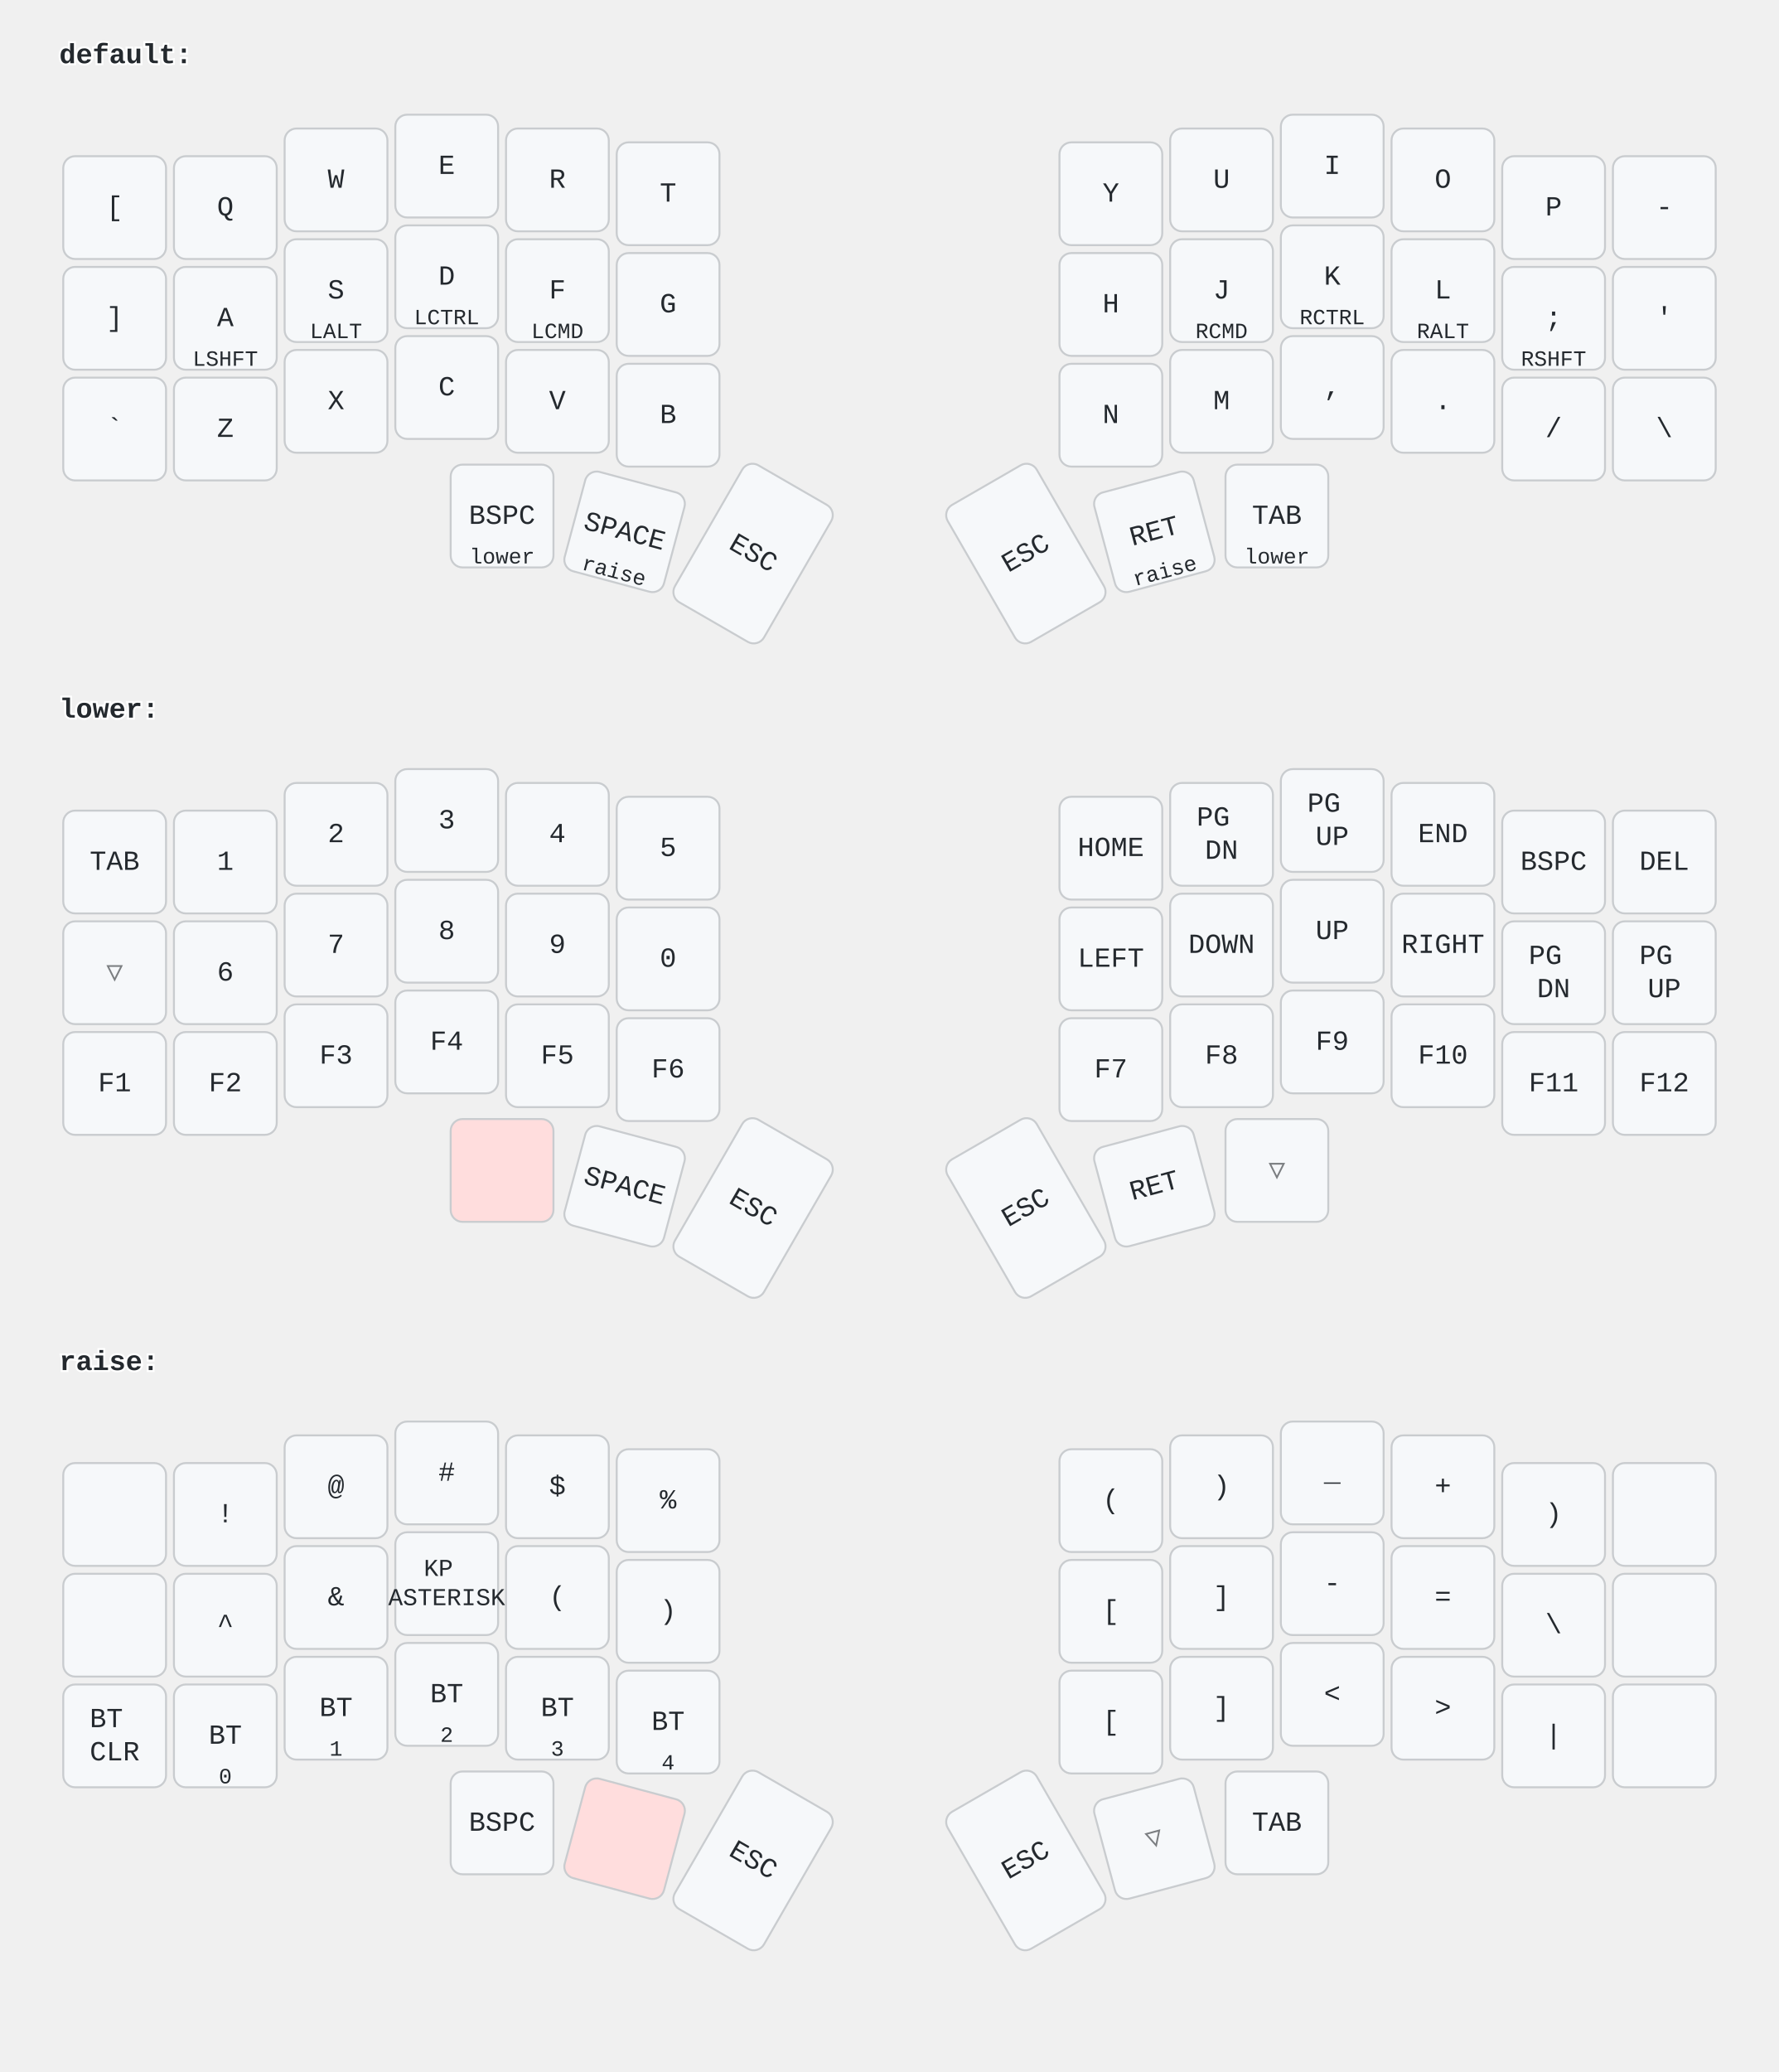
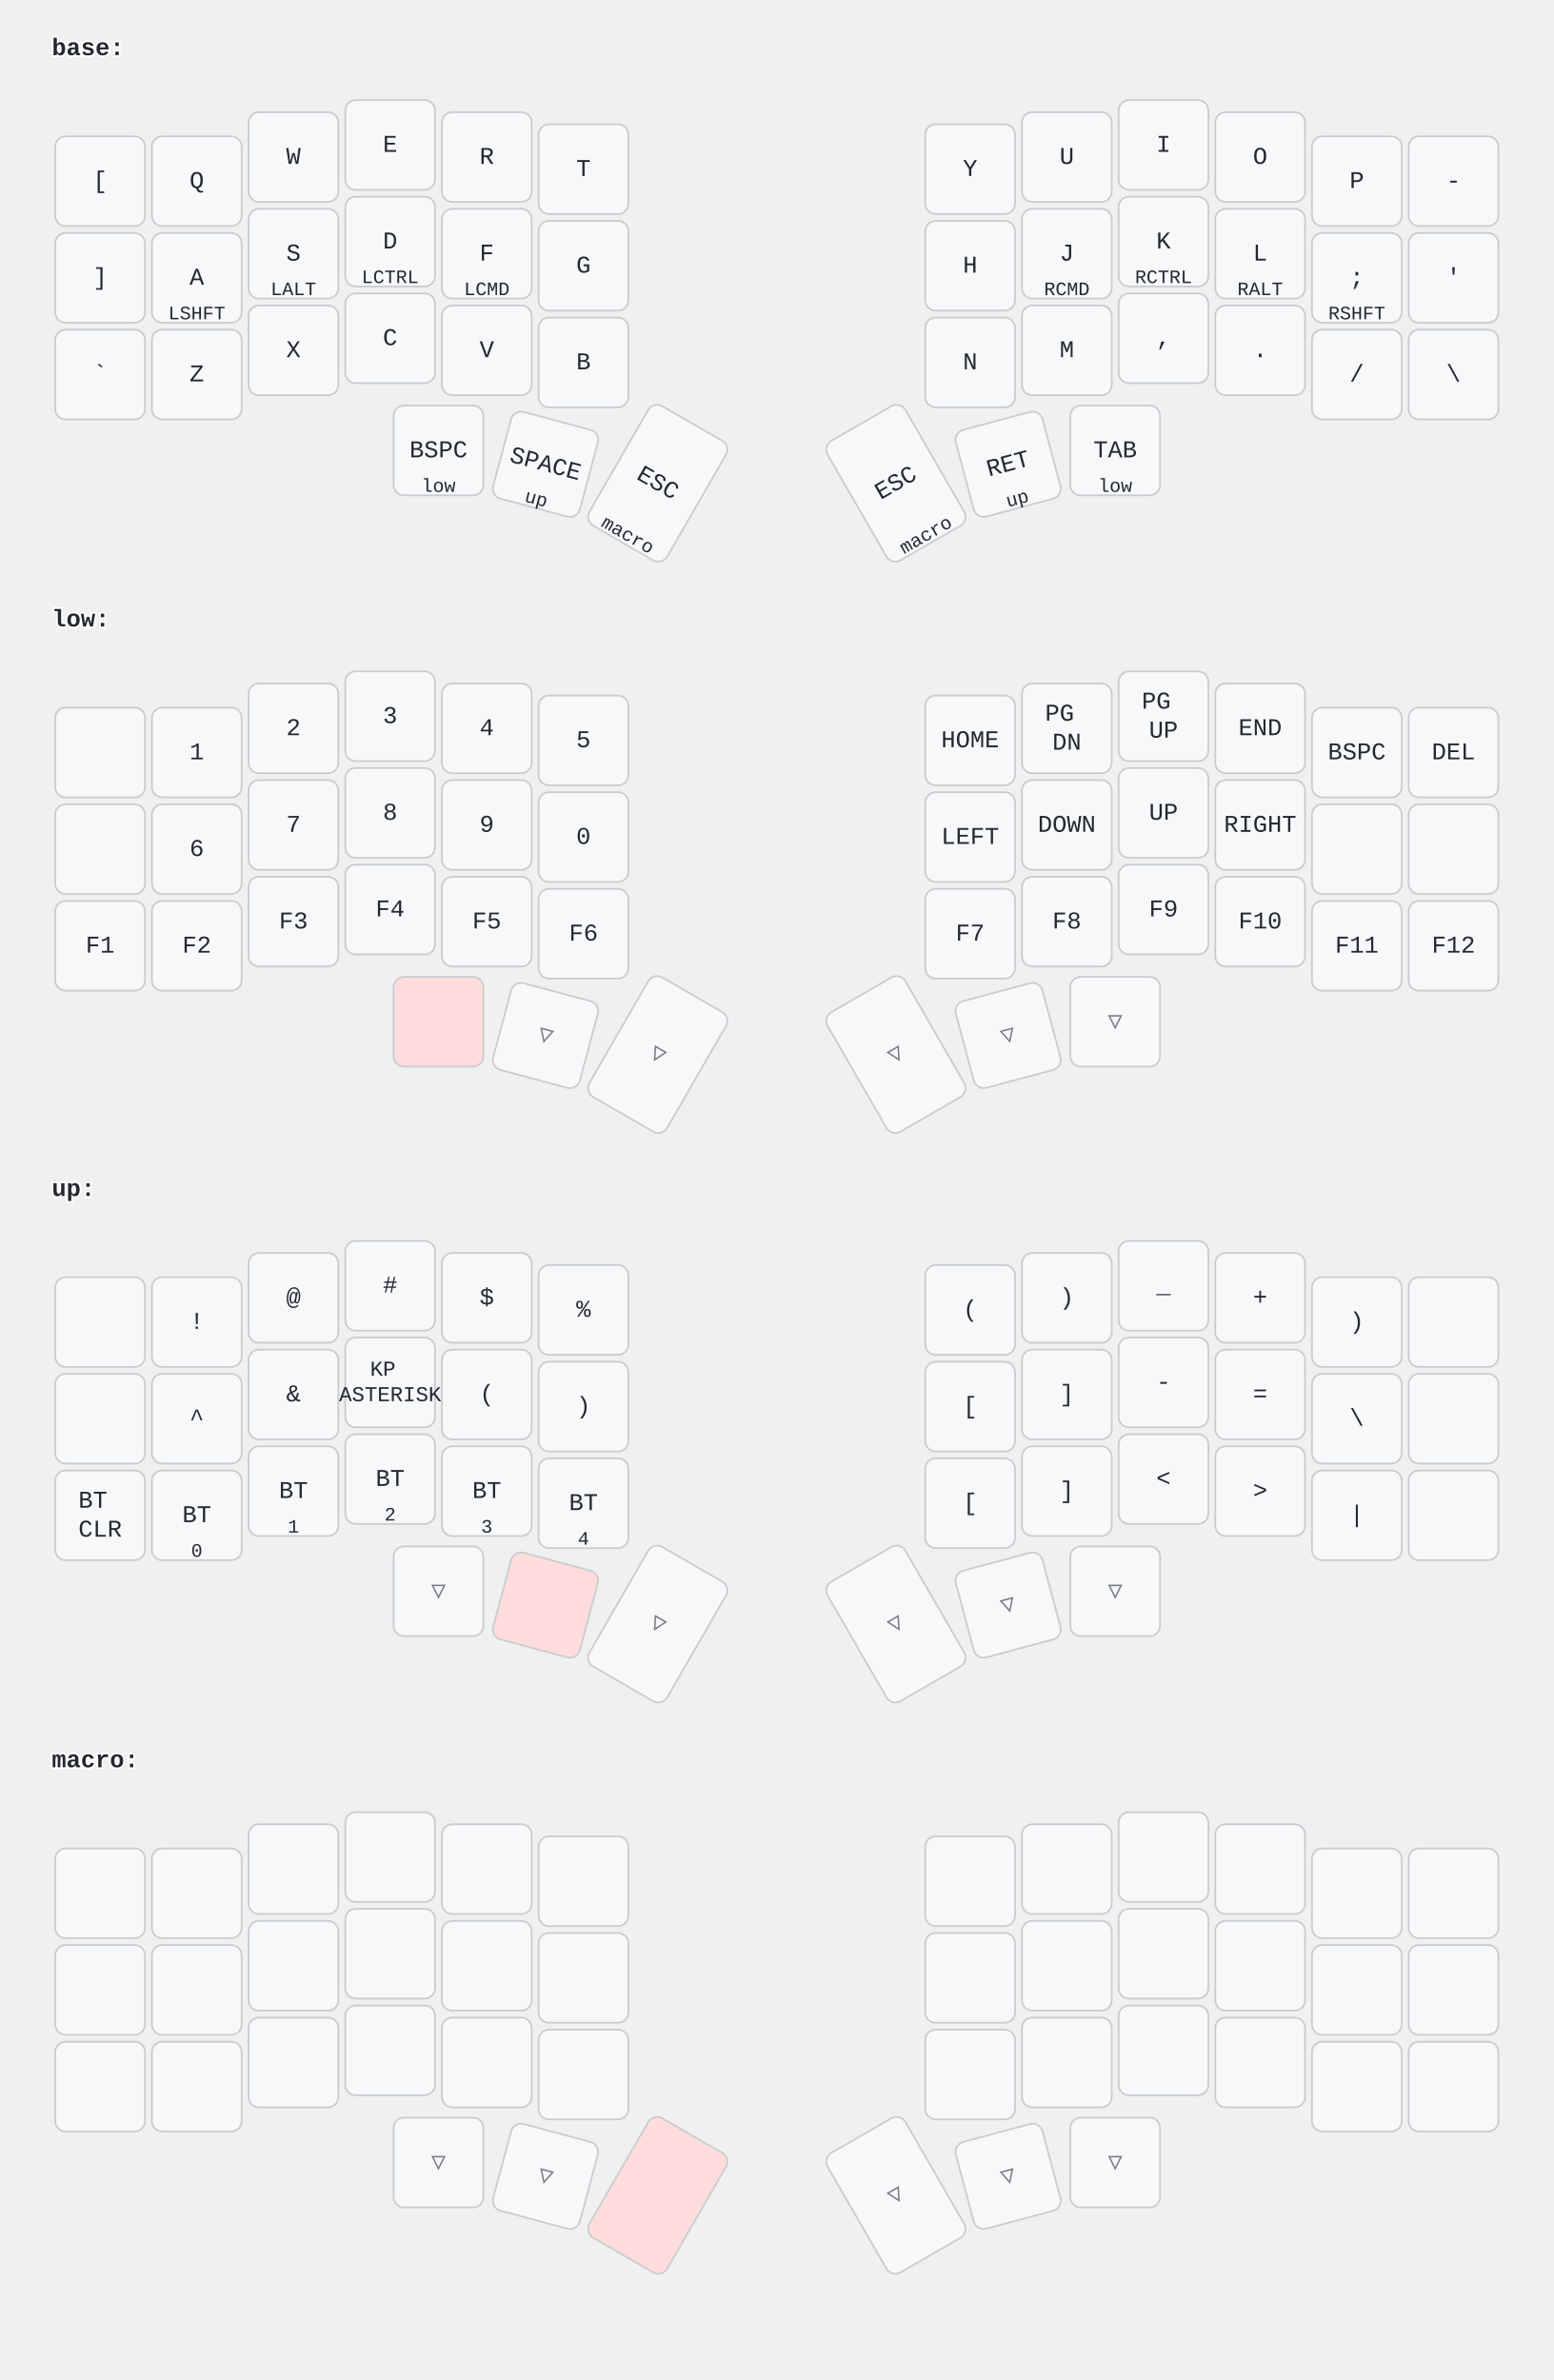
- <svg xmlns="http://www.w3.org/2000/svg" width="900" height="1048" viewBox="0 0 900 1048" class="keymap">
+ <svg xmlns="http://www.w3.org/2000/svg" width="900" height="1379" viewBox="0 0 900 1379" class="keymap">
  <style>/* inherit to force styles through use tags */
svg path {
    fill: inherit;
}

/* font and background color specifications */
svg.keymap {
    font-family: SFMono-Regular,Consolas,Liberation Mono,Menlo,monospace;
    font-size: 14px;
    font-kerning: normal;
    text-rendering: optimizeLegibility;
    fill: #24292e;
}

/* default key styling */
rect.key {
    fill: #f6f8fa;
    stroke: #c9cccf;
    stroke-width: 1;
}

/* default key side styling, only used is draw_key_sides is set */
rect.side {
    filter: brightness(90%);
}

/* color accent for combo boxes */
rect.combo, rect.combo-separate {
    fill: #cdf;
}

/* color accent for held keys */
rect.held, rect.combo.held {
    fill: #fdd;
}

/* color accent for ghost (optional) keys */
rect.ghost, rect.combo.ghost {
    stroke-dasharray: 4, 4;
    stroke-width: 2;
}

text {
    text-anchor: middle;
    dominant-baseline: middle;
}

/* styling for layer labels */
text.label {
    font-weight: bold;
    text-anchor: start;
    stroke: white;
    stroke-width: 2;
    paint-order: stroke;
}

/* styling for combo tap, and key hold/shifted label text */
text.combo, text.hold, text.shifted {
    font-size: 11px;
}

text.hold {
    text-anchor: middle;
    dominant-baseline: auto;
}

text.shifted {
    text-anchor: middle;
    dominant-baseline: hanging;
}

/* styling for hold/shifted label text in combo box */
text.combo.hold, text.combo.shifted {
    font-size: 8px;
}

/* lighter symbol for transparent keys */
text.trans {
    fill: #7b7e81;
}

/* styling for combo dendrons */
path.combo {
    stroke-width: 1;
    stroke: gray;
    fill: none;
}

/* Start Tabler Icons Cleanup */
/* cannot use height/width with glyphs */
.icon-tabler &gt; path {
    fill: inherit;
    stroke: inherit;
    stroke-width: 2;
}
/* hide tabler's default box */
.icon-tabler &gt; path[stroke="none"][fill="none"] {
    visibility: hidden;
}
/* End Tabler Icons Cleanup */
</style>
-   <g transform="translate(30, 0)" class="layer-default">
-     <text x="0" y="28" class="label">default:</text>
+   <g transform="translate(30, 0)" class="layer-base">
+     <text x="0" y="28" class="label">base:</text>
    <g transform="translate(0, 56)">
      <g transform="translate(28, 49)" class="key keypos-0">
        <rect rx="6" ry="6" x="-26" y="-26" width="52" height="52" class="key" />
        <text x="0" y="0" class="key tap">[</text>
      </g>
      <g transform="translate(84, 49)" class="key keypos-1">
        <rect rx="6" ry="6" x="-26" y="-26" width="52" height="52" class="key" />
        <text x="0" y="0" class="key tap">Q</text>
      </g>
      <g transform="translate(140, 35)" class="key keypos-2">
        <rect rx="6" ry="6" x="-26" y="-26" width="52" height="52" class="key" />
        <text x="0" y="0" class="key tap">W</text>
      </g>
      <g transform="translate(196, 28)" class="key keypos-3">
        <rect rx="6" ry="6" x="-26" y="-26" width="52" height="52" class="key" />
        <text x="0" y="0" class="key tap">E</text>
      </g>
      <g transform="translate(252, 35)" class="key keypos-4">
        <rect rx="6" ry="6" x="-26" y="-26" width="52" height="52" class="key" />
        <text x="0" y="0" class="key tap">R</text>
      </g>
      <g transform="translate(308, 42)" class="key keypos-5">
        <rect rx="6" ry="6" x="-26" y="-26" width="52" height="52" class="key" />
        <text x="0" y="0" class="key tap">T</text>
      </g>
      <g transform="translate(532, 42)" class="key keypos-6">
        <rect rx="6" ry="6" x="-26" y="-26" width="52" height="52" class="key" />
        <text x="0" y="0" class="key tap">Y</text>
      </g>
      <g transform="translate(588, 35)" class="key keypos-7">
        <rect rx="6" ry="6" x="-26" y="-26" width="52" height="52" class="key" />
        <text x="0" y="0" class="key tap">U</text>
      </g>
      <g transform="translate(644, 28)" class="key keypos-8">
        <rect rx="6" ry="6" x="-26" y="-26" width="52" height="52" class="key" />
        <text x="0" y="0" class="key tap">I</text>
      </g>
      <g transform="translate(700, 35)" class="key keypos-9">
        <rect rx="6" ry="6" x="-26" y="-26" width="52" height="52" class="key" />
        <text x="0" y="0" class="key tap">O</text>
      </g>
      <g transform="translate(756, 49)" class="key keypos-10">
        <rect rx="6" ry="6" x="-26" y="-26" width="52" height="52" class="key" />
        <text x="0" y="0" class="key tap">P</text>
      </g>
      <g transform="translate(812, 49)" class="key keypos-11">
        <rect rx="6" ry="6" x="-26" y="-26" width="52" height="52" class="key" />
        <text x="0" y="0" class="key tap">-</text>
      </g>
      <g transform="translate(28, 105)" class="key keypos-12">
        <rect rx="6" ry="6" x="-26" y="-26" width="52" height="52" class="key" />
        <text x="0" y="0" class="key tap">]</text>
      </g>
      <g transform="translate(84, 105)" class="key keypos-13">
        <rect rx="6" ry="6" x="-26" y="-26" width="52" height="52" class="key" />
        <text x="0" y="0" class="key tap">A</text>
        <text x="0" y="24" class="key hold">LSHFT</text>
      </g>
      <g transform="translate(140, 91)" class="key keypos-14">
        <rect rx="6" ry="6" x="-26" y="-26" width="52" height="52" class="key" />
        <text x="0" y="0" class="key tap">S</text>
        <text x="0" y="24" class="key hold">LALT</text>
      </g>
      <g transform="translate(196, 84)" class="key keypos-15">
        <rect rx="6" ry="6" x="-26" y="-26" width="52" height="52" class="key" />
        <text x="0" y="0" class="key tap">D</text>
        <text x="0" y="24" class="key hold">LCTRL</text>
      </g>
      <g transform="translate(252, 91)" class="key keypos-16">
        <rect rx="6" ry="6" x="-26" y="-26" width="52" height="52" class="key" />
        <text x="0" y="0" class="key tap">F</text>
        <text x="0" y="24" class="key hold">LCMD</text>
      </g>
      <g transform="translate(308, 98)" class="key keypos-17">
        <rect rx="6" ry="6" x="-26" y="-26" width="52" height="52" class="key" />
        <text x="0" y="0" class="key tap">G</text>
      </g>
      <g transform="translate(532, 98)" class="key keypos-18">
        <rect rx="6" ry="6" x="-26" y="-26" width="52" height="52" class="key" />
        <text x="0" y="0" class="key tap">H</text>
      </g>
      <g transform="translate(588, 91)" class="key keypos-19">
        <rect rx="6" ry="6" x="-26" y="-26" width="52" height="52" class="key" />
        <text x="0" y="0" class="key tap">J</text>
        <text x="0" y="24" class="key hold">RCMD</text>
      </g>
      <g transform="translate(644, 84)" class="key keypos-20">
        <rect rx="6" ry="6" x="-26" y="-26" width="52" height="52" class="key" />
        <text x="0" y="0" class="key tap">K</text>
        <text x="0" y="24" class="key hold">RCTRL</text>
      </g>
      <g transform="translate(700, 91)" class="key keypos-21">
        <rect rx="6" ry="6" x="-26" y="-26" width="52" height="52" class="key" />
        <text x="0" y="0" class="key tap">L</text>
        <text x="0" y="24" class="key hold">RALT</text>
      </g>
      <g transform="translate(756, 105)" class="key keypos-22">
        <rect rx="6" ry="6" x="-26" y="-26" width="52" height="52" class="key" />
        <text x="0" y="0" class="key tap">;</text>
        <text x="0" y="24" class="key hold">RSHFT</text>
      </g>
      <g transform="translate(812, 105)" class="key keypos-23">
        <rect rx="6" ry="6" x="-26" y="-26" width="52" height="52" class="key" />
        <text x="0" y="0" class="key tap">'</text>
      </g>
      <g transform="translate(28, 161)" class="key keypos-24">
        <rect rx="6" ry="6" x="-26" y="-26" width="52" height="52" class="key" />
        <text x="0" y="0" class="key tap">`</text>
      </g>
      <g transform="translate(84, 161)" class="key keypos-25">
        <rect rx="6" ry="6" x="-26" y="-26" width="52" height="52" class="key" />
        <text x="0" y="0" class="key tap">Z</text>
      </g>
      <g transform="translate(140, 147)" class="key keypos-26">
        <rect rx="6" ry="6" x="-26" y="-26" width="52" height="52" class="key" />
        <text x="0" y="0" class="key tap">X</text>
      </g>
      <g transform="translate(196, 140)" class="key keypos-27">
        <rect rx="6" ry="6" x="-26" y="-26" width="52" height="52" class="key" />
        <text x="0" y="0" class="key tap">C</text>
      </g>
      <g transform="translate(252, 147)" class="key keypos-28">
        <rect rx="6" ry="6" x="-26" y="-26" width="52" height="52" class="key" />
        <text x="0" y="0" class="key tap">V</text>
      </g>
      <g transform="translate(308, 154)" class="key keypos-29">
        <rect rx="6" ry="6" x="-26" y="-26" width="52" height="52" class="key" />
        <text x="0" y="0" class="key tap">B</text>
      </g>
      <g transform="translate(532, 154)" class="key keypos-30">
        <rect rx="6" ry="6" x="-26" y="-26" width="52" height="52" class="key" />
        <text x="0" y="0" class="key tap">N</text>
      </g>
      <g transform="translate(588, 147)" class="key keypos-31">
        <rect rx="6" ry="6" x="-26" y="-26" width="52" height="52" class="key" />
        <text x="0" y="0" class="key tap">M</text>
      </g>
      <g transform="translate(644, 140)" class="key keypos-32">
        <rect rx="6" ry="6" x="-26" y="-26" width="52" height="52" class="key" />
        <text x="0" y="0" class="key tap">,</text>
      </g>
      <g transform="translate(700, 147)" class="key keypos-33">
        <rect rx="6" ry="6" x="-26" y="-26" width="52" height="52" class="key" />
        <text x="0" y="0" class="key tap">.</text>
      </g>
      <g transform="translate(756, 161)" class="key keypos-34">
        <rect rx="6" ry="6" x="-26" y="-26" width="52" height="52" class="key" />
        <text x="0" y="0" class="key tap">/</text>
      </g>
      <g transform="translate(812, 161)" class="key keypos-35">
        <rect rx="6" ry="6" x="-26" y="-26" width="52" height="52" class="key" />
        <text x="0" y="0" class="key tap">\</text>
      </g>
      <g transform="translate(224, 205)" class="key keypos-36">
        <rect rx="6" ry="6" x="-26" y="-26" width="52" height="52" class="key" />
        <text x="0" y="0" class="key tap">BSPC</text>
-         <text x="0" y="24" class="key hold">lower</text>
+         <text x="0" y="24" class="key hold">low</text>
      </g>
      <g transform="translate(286, 213) rotate(15.0)" class="key keypos-37">
        <rect rx="6" ry="6" x="-26" y="-26" width="52" height="52" class="key" />
        <text x="0" y="0" class="key tap">SPACE</text>
-         <text x="0" y="24" class="key hold">raise</text>
+         <text x="0" y="24" class="key hold">up</text>
      </g>
      <g transform="translate(351, 224) rotate(30.0)" class="key keypos-38">
        <rect rx="6" ry="6" x="-26" y="-40" width="52" height="80" class="key" />
        <text x="0" y="0" class="key tap">ESC</text>
+         <text x="0" y="38" class="key hold">macro</text>
      </g>
      <g transform="translate(489, 224) rotate(-30.0)" class="key keypos-39">
        <rect rx="6" ry="6" x="-26" y="-40" width="52" height="80" class="key" />
        <text x="0" y="0" class="key tap">ESC</text>
+         <text x="0" y="38" class="key hold">macro</text>
      </g>
      <g transform="translate(554, 213) rotate(-15.0)" class="key keypos-40">
        <rect rx="6" ry="6" x="-26" y="-26" width="52" height="52" class="key" />
        <text x="0" y="0" class="key tap">RET</text>
-         <text x="0" y="24" class="key hold">raise</text>
+         <text x="0" y="24" class="key hold">up</text>
      </g>
      <g transform="translate(616, 205)" class="key keypos-41">
        <rect rx="6" ry="6" x="-26" y="-26" width="52" height="52" class="key" />
        <text x="0" y="0" class="key tap">TAB</text>
-         <text x="0" y="24" class="key hold">lower</text>
+         <text x="0" y="24" class="key hold">low</text>
      </g>
    </g>
  </g>
-   <g transform="translate(30, 331)" class="layer-lower">
-     <text x="0" y="28" class="label">lower:</text>
+   <g transform="translate(30, 331)" class="layer-low">
+     <text x="0" y="28" class="label">low:</text>
    <g transform="translate(0, 56)">
      <g transform="translate(28, 49)" class="key keypos-0">
        <rect rx="6" ry="6" x="-26" y="-26" width="52" height="52" class="key" />
-         <text x="0" y="0" class="key tap">TAB</text>
      </g>
      <g transform="translate(84, 49)" class="key keypos-1">
        <rect rx="6" ry="6" x="-26" y="-26" width="52" height="52" class="key" />
        <text x="0" y="0" class="key tap">1</text>
      </g>
      <g transform="translate(140, 35)" class="key keypos-2">
        <rect rx="6" ry="6" x="-26" y="-26" width="52" height="52" class="key" />
        <text x="0" y="0" class="key tap">2</text>
      </g>
      <g transform="translate(196, 28)" class="key keypos-3">
        <rect rx="6" ry="6" x="-26" y="-26" width="52" height="52" class="key" />
        <text x="0" y="0" class="key tap">3</text>
      </g>
      <g transform="translate(252, 35)" class="key keypos-4">
        <rect rx="6" ry="6" x="-26" y="-26" width="52" height="52" class="key" />
        <text x="0" y="0" class="key tap">4</text>
      </g>
      <g transform="translate(308, 42)" class="key keypos-5">
        <rect rx="6" ry="6" x="-26" y="-26" width="52" height="52" class="key" />
        <text x="0" y="0" class="key tap">5</text>
      </g>
      <g transform="translate(532, 42)" class="key keypos-6">
        <rect rx="6" ry="6" x="-26" y="-26" width="52" height="52" class="key" />
        <text x="0" y="0" class="key tap">HOME</text>
      </g>
      <g transform="translate(588, 35)" class="key keypos-7">
        <rect rx="6" ry="6" x="-26" y="-26" width="52" height="52" class="key" />
        <text x="0" y="0" class="key tap">
          <tspan x="0" dy="-0.6em">PG</tspan>
          <tspan x="0" dy="1.2em">DN</tspan>
        </text>
      </g>
      <g transform="translate(644, 28)" class="key keypos-8">
        <rect rx="6" ry="6" x="-26" y="-26" width="52" height="52" class="key" />
        <text x="0" y="0" class="key tap">
          <tspan x="0" dy="-0.6em">PG</tspan>
          <tspan x="0" dy="1.2em">UP</tspan>
        </text>
      </g>
      <g transform="translate(700, 35)" class="key keypos-9">
        <rect rx="6" ry="6" x="-26" y="-26" width="52" height="52" class="key" />
        <text x="0" y="0" class="key tap">END</text>
      </g>
      <g transform="translate(756, 49)" class="key keypos-10">
        <rect rx="6" ry="6" x="-26" y="-26" width="52" height="52" class="key" />
        <text x="0" y="0" class="key tap">BSPC</text>
      </g>
      <g transform="translate(812, 49)" class="key keypos-11">
        <rect rx="6" ry="6" x="-26" y="-26" width="52" height="52" class="key" />
        <text x="0" y="0" class="key tap">DEL</text>
      </g>
-       <g transform="translate(28, 105)" class="key trans keypos-12">
-         <rect rx="6" ry="6" x="-26" y="-26" width="52" height="52" class="key trans" />
-         <text x="0" y="0" class="key trans tap">▽</text>
+       <g transform="translate(28, 105)" class="key keypos-12">
+         <rect rx="6" ry="6" x="-26" y="-26" width="52" height="52" class="key" />
      </g>
      <g transform="translate(84, 105)" class="key keypos-13">
        <rect rx="6" ry="6" x="-26" y="-26" width="52" height="52" class="key" />
        <text x="0" y="0" class="key tap">6</text>
      </g>
      <g transform="translate(140, 91)" class="key keypos-14">
        <rect rx="6" ry="6" x="-26" y="-26" width="52" height="52" class="key" />
        <text x="0" y="0" class="key tap">7</text>
      </g>
      <g transform="translate(196, 84)" class="key keypos-15">
        <rect rx="6" ry="6" x="-26" y="-26" width="52" height="52" class="key" />
        <text x="0" y="0" class="key tap">8</text>
      </g>
      <g transform="translate(252, 91)" class="key keypos-16">
        <rect rx="6" ry="6" x="-26" y="-26" width="52" height="52" class="key" />
        <text x="0" y="0" class="key tap">9</text>
      </g>
      <g transform="translate(308, 98)" class="key keypos-17">
        <rect rx="6" ry="6" x="-26" y="-26" width="52" height="52" class="key" />
        <text x="0" y="0" class="key tap">0</text>
      </g>
      <g transform="translate(532, 98)" class="key keypos-18">
        <rect rx="6" ry="6" x="-26" y="-26" width="52" height="52" class="key" />
        <text x="0" y="0" class="key tap">LEFT</text>
      </g>
      <g transform="translate(588, 91)" class="key keypos-19">
        <rect rx="6" ry="6" x="-26" y="-26" width="52" height="52" class="key" />
        <text x="0" y="0" class="key tap">DOWN</text>
      </g>
      <g transform="translate(644, 84)" class="key keypos-20">
        <rect rx="6" ry="6" x="-26" y="-26" width="52" height="52" class="key" />
        <text x="0" y="0" class="key tap">UP</text>
      </g>
      <g transform="translate(700, 91)" class="key keypos-21">
        <rect rx="6" ry="6" x="-26" y="-26" width="52" height="52" class="key" />
        <text x="0" y="0" class="key tap">RIGHT</text>
      </g>
      <g transform="translate(756, 105)" class="key keypos-22">
        <rect rx="6" ry="6" x="-26" y="-26" width="52" height="52" class="key" />
-         <text x="0" y="0" class="key tap">
-           <tspan x="0" dy="-0.6em">PG</tspan>
-           <tspan x="0" dy="1.2em">DN</tspan>
-         </text>
      </g>
      <g transform="translate(812, 105)" class="key keypos-23">
        <rect rx="6" ry="6" x="-26" y="-26" width="52" height="52" class="key" />
-         <text x="0" y="0" class="key tap">
-           <tspan x="0" dy="-0.6em">PG</tspan>
-           <tspan x="0" dy="1.2em">UP</tspan>
-         </text>
      </g>
      <g transform="translate(28, 161)" class="key keypos-24">
        <rect rx="6" ry="6" x="-26" y="-26" width="52" height="52" class="key" />
        <text x="0" y="0" class="key tap">F1</text>
      </g>
      <g transform="translate(84, 161)" class="key keypos-25">
        <rect rx="6" ry="6" x="-26" y="-26" width="52" height="52" class="key" />
        <text x="0" y="0" class="key tap">F2</text>
      </g>
      <g transform="translate(140, 147)" class="key keypos-26">
        <rect rx="6" ry="6" x="-26" y="-26" width="52" height="52" class="key" />
        <text x="0" y="0" class="key tap">F3</text>
      </g>
      <g transform="translate(196, 140)" class="key keypos-27">
        <rect rx="6" ry="6" x="-26" y="-26" width="52" height="52" class="key" />
        <text x="0" y="0" class="key tap">F4</text>
      </g>
      <g transform="translate(252, 147)" class="key keypos-28">
        <rect rx="6" ry="6" x="-26" y="-26" width="52" height="52" class="key" />
        <text x="0" y="0" class="key tap">F5</text>
      </g>
      <g transform="translate(308, 154)" class="key keypos-29">
        <rect rx="6" ry="6" x="-26" y="-26" width="52" height="52" class="key" />
        <text x="0" y="0" class="key tap">F6</text>
      </g>
      <g transform="translate(532, 154)" class="key keypos-30">
        <rect rx="6" ry="6" x="-26" y="-26" width="52" height="52" class="key" />
        <text x="0" y="0" class="key tap">F7</text>
      </g>
      <g transform="translate(588, 147)" class="key keypos-31">
        <rect rx="6" ry="6" x="-26" y="-26" width="52" height="52" class="key" />
        <text x="0" y="0" class="key tap">F8</text>
      </g>
      <g transform="translate(644, 140)" class="key keypos-32">
        <rect rx="6" ry="6" x="-26" y="-26" width="52" height="52" class="key" />
        <text x="0" y="0" class="key tap">F9</text>
      </g>
      <g transform="translate(700, 147)" class="key keypos-33">
        <rect rx="6" ry="6" x="-26" y="-26" width="52" height="52" class="key" />
        <text x="0" y="0" class="key tap">F10</text>
      </g>
      <g transform="translate(756, 161)" class="key keypos-34">
        <rect rx="6" ry="6" x="-26" y="-26" width="52" height="52" class="key" />
        <text x="0" y="0" class="key tap">F11</text>
      </g>
      <g transform="translate(812, 161)" class="key keypos-35">
        <rect rx="6" ry="6" x="-26" y="-26" width="52" height="52" class="key" />
        <text x="0" y="0" class="key tap">F12</text>
      </g>
      <g transform="translate(224, 205)" class="key held keypos-36">
        <rect rx="6" ry="6" x="-26" y="-26" width="52" height="52" class="key held" />
      </g>
-       <g transform="translate(286, 213) rotate(15.0)" class="key keypos-37">
-         <rect rx="6" ry="6" x="-26" y="-26" width="52" height="52" class="key" />
-         <text x="0" y="0" class="key tap">SPACE</text>
-       </g>
-       <g transform="translate(351, 224) rotate(30.0)" class="key keypos-38">
-         <rect rx="6" ry="6" x="-26" y="-40" width="52" height="80" class="key" />
-         <text x="0" y="0" class="key tap">ESC</text>
-       </g>
-       <g transform="translate(489, 224) rotate(-30.0)" class="key keypos-39">
-         <rect rx="6" ry="6" x="-26" y="-40" width="52" height="80" class="key" />
-         <text x="0" y="0" class="key tap">ESC</text>
-       </g>
-       <g transform="translate(554, 213) rotate(-15.0)" class="key keypos-40">
-         <rect rx="6" ry="6" x="-26" y="-26" width="52" height="52" class="key" />
-         <text x="0" y="0" class="key tap">RET</text>
+       <g transform="translate(286, 213) rotate(15.0)" class="key trans keypos-37">
+         <rect rx="6" ry="6" x="-26" y="-26" width="52" height="52" class="key trans" />
+         <text x="0" y="0" class="key trans tap">▽</text>
+       </g>
+       <g transform="translate(351, 224) rotate(30.0)" class="key trans keypos-38">
+         <rect rx="6" ry="6" x="-26" y="-40" width="52" height="80" class="key trans" />
+         <text x="0" y="0" class="key trans tap">▽</text>
+       </g>
+       <g transform="translate(489, 224) rotate(-30.0)" class="key trans keypos-39">
+         <rect rx="6" ry="6" x="-26" y="-40" width="52" height="80" class="key trans" />
+         <text x="0" y="0" class="key trans tap">▽</text>
+       </g>
+       <g transform="translate(554, 213) rotate(-15.0)" class="key trans keypos-40">
+         <rect rx="6" ry="6" x="-26" y="-26" width="52" height="52" class="key trans" />
+         <text x="0" y="0" class="key trans tap">▽</text>
      </g>
      <g transform="translate(616, 205)" class="key trans keypos-41">
        <rect rx="6" ry="6" x="-26" y="-26" width="52" height="52" class="key trans" />
        <text x="0" y="0" class="key trans tap">▽</text>
      </g>
    </g>
  </g>
-   <g transform="translate(30, 661)" class="layer-raise">
-     <text x="0" y="28" class="label">raise:</text>
+   <g transform="translate(30, 661)" class="layer-up">
+     <text x="0" y="28" class="label">up:</text>
    <g transform="translate(0, 56)">
      <g transform="translate(28, 49)" class="key keypos-0">
        <rect rx="6" ry="6" x="-26" y="-26" width="52" height="52" class="key" />
      </g>
      <g transform="translate(84, 49)" class="key keypos-1">
        <rect rx="6" ry="6" x="-26" y="-26" width="52" height="52" class="key" />
        <text x="0" y="0" class="key tap">!</text>
      </g>
      <g transform="translate(140, 35)" class="key keypos-2">
        <rect rx="6" ry="6" x="-26" y="-26" width="52" height="52" class="key" />
        <text x="0" y="0" class="key tap">@</text>
      </g>
      <g transform="translate(196, 28)" class="key keypos-3">
        <rect rx="6" ry="6" x="-26" y="-26" width="52" height="52" class="key" />
        <text x="0" y="0" class="key tap">#</text>
      </g>
      <g transform="translate(252, 35)" class="key keypos-4">
        <rect rx="6" ry="6" x="-26" y="-26" width="52" height="52" class="key" />
        <text x="0" y="0" class="key tap">$</text>
      </g>
      <g transform="translate(308, 42)" class="key keypos-5">
        <rect rx="6" ry="6" x="-26" y="-26" width="52" height="52" class="key" />
        <text x="0" y="0" class="key tap">%</text>
      </g>
      <g transform="translate(532, 42)" class="key keypos-6">
        <rect rx="6" ry="6" x="-26" y="-26" width="52" height="52" class="key" />
        <text x="0" y="0" class="key tap">(</text>
      </g>
      <g transform="translate(588, 35)" class="key keypos-7">
        <rect rx="6" ry="6" x="-26" y="-26" width="52" height="52" class="key" />
        <text x="0" y="0" class="key tap">)</text>
      </g>
      <g transform="translate(644, 28)" class="key keypos-8">
        <rect rx="6" ry="6" x="-26" y="-26" width="52" height="52" class="key" />
        <text x="0" y="0" class="key tap">_</text>
      </g>
      <g transform="translate(700, 35)" class="key keypos-9">
        <rect rx="6" ry="6" x="-26" y="-26" width="52" height="52" class="key" />
        <text x="0" y="0" class="key tap">+</text>
      </g>
      <g transform="translate(756, 49)" class="key keypos-10">
        <rect rx="6" ry="6" x="-26" y="-26" width="52" height="52" class="key" />
        <text x="0" y="0" class="key tap">)</text>
      </g>
      <g transform="translate(812, 49)" class="key keypos-11">
        <rect rx="6" ry="6" x="-26" y="-26" width="52" height="52" class="key" />
      </g>
      <g transform="translate(28, 105)" class="key keypos-12">
        <rect rx="6" ry="6" x="-26" y="-26" width="52" height="52" class="key" />
      </g>
      <g transform="translate(84, 105)" class="key keypos-13">
        <rect rx="6" ry="6" x="-26" y="-26" width="52" height="52" class="key" />
        <text x="0" y="0" class="key tap">^</text>
      </g>
      <g transform="translate(140, 91)" class="key keypos-14">
        <rect rx="6" ry="6" x="-26" y="-26" width="52" height="52" class="key" />
        <text x="0" y="0" class="key tap">&amp;</text>
      </g>
      <g transform="translate(196, 84)" class="key keypos-15">
        <rect rx="6" ry="6" x="-26" y="-26" width="52" height="52" class="key" />
        <text x="0" y="0" class="key tap">
          <tspan x="0" dy="-0.6em" style="font-size: 88%">KP</tspan>
          <tspan x="0" dy="1.2em" style="font-size: 88%">ASTERISK</tspan>
        </text>
      </g>
      <g transform="translate(252, 91)" class="key keypos-16">
        <rect rx="6" ry="6" x="-26" y="-26" width="52" height="52" class="key" />
        <text x="0" y="0" class="key tap">(</text>
      </g>
      <g transform="translate(308, 98)" class="key keypos-17">
        <rect rx="6" ry="6" x="-26" y="-26" width="52" height="52" class="key" />
        <text x="0" y="0" class="key tap">)</text>
      </g>
      <g transform="translate(532, 98)" class="key keypos-18">
        <rect rx="6" ry="6" x="-26" y="-26" width="52" height="52" class="key" />
        <text x="0" y="0" class="key tap">[</text>
      </g>
      <g transform="translate(588, 91)" class="key keypos-19">
        <rect rx="6" ry="6" x="-26" y="-26" width="52" height="52" class="key" />
        <text x="0" y="0" class="key tap">]</text>
      </g>
      <g transform="translate(644, 84)" class="key keypos-20">
        <rect rx="6" ry="6" x="-26" y="-26" width="52" height="52" class="key" />
        <text x="0" y="0" class="key tap">-</text>
      </g>
      <g transform="translate(700, 91)" class="key keypos-21">
        <rect rx="6" ry="6" x="-26" y="-26" width="52" height="52" class="key" />
        <text x="0" y="0" class="key tap">=</text>
      </g>
      <g transform="translate(756, 105)" class="key keypos-22">
        <rect rx="6" ry="6" x="-26" y="-26" width="52" height="52" class="key" />
        <text x="0" y="0" class="key tap">\</text>
      </g>
      <g transform="translate(812, 105)" class="key keypos-23">
        <rect rx="6" ry="6" x="-26" y="-26" width="52" height="52" class="key" />
      </g>
      <g transform="translate(28, 161)" class="key keypos-24">
        <rect rx="6" ry="6" x="-26" y="-26" width="52" height="52" class="key" />
        <text x="0" y="0" class="key tap">
          <tspan x="0" dy="-0.6em">BT</tspan>
          <tspan x="0" dy="1.2em">CLR</tspan>
        </text>
      </g>
      <g transform="translate(84, 161)" class="key keypos-25">
        <rect rx="6" ry="6" x="-26" y="-26" width="52" height="52" class="key" />
        <text x="0" y="0" class="key tap">BT</text>
        <text x="0" y="24" class="key hold">0</text>
      </g>
      <g transform="translate(140, 147)" class="key keypos-26">
        <rect rx="6" ry="6" x="-26" y="-26" width="52" height="52" class="key" />
        <text x="0" y="0" class="key tap">BT</text>
        <text x="0" y="24" class="key hold">1</text>
      </g>
      <g transform="translate(196, 140)" class="key keypos-27">
        <rect rx="6" ry="6" x="-26" y="-26" width="52" height="52" class="key" />
        <text x="0" y="0" class="key tap">BT</text>
        <text x="0" y="24" class="key hold">2</text>
      </g>
      <g transform="translate(252, 147)" class="key keypos-28">
        <rect rx="6" ry="6" x="-26" y="-26" width="52" height="52" class="key" />
        <text x="0" y="0" class="key tap">BT</text>
        <text x="0" y="24" class="key hold">3</text>
      </g>
      <g transform="translate(308, 154)" class="key keypos-29">
        <rect rx="6" ry="6" x="-26" y="-26" width="52" height="52" class="key" />
        <text x="0" y="0" class="key tap">BT</text>
        <text x="0" y="24" class="key hold">4</text>
      </g>
      <g transform="translate(532, 154)" class="key keypos-30">
        <rect rx="6" ry="6" x="-26" y="-26" width="52" height="52" class="key" />
        <text x="0" y="0" class="key tap">[</text>
      </g>
      <g transform="translate(588, 147)" class="key keypos-31">
        <rect rx="6" ry="6" x="-26" y="-26" width="52" height="52" class="key" />
        <text x="0" y="0" class="key tap">]</text>
      </g>
      <g transform="translate(644, 140)" class="key keypos-32">
        <rect rx="6" ry="6" x="-26" y="-26" width="52" height="52" class="key" />
        <text x="0" y="0" class="key tap">&lt;</text>
      </g>
      <g transform="translate(700, 147)" class="key keypos-33">
        <rect rx="6" ry="6" x="-26" y="-26" width="52" height="52" class="key" />
        <text x="0" y="0" class="key tap">&gt;</text>
      </g>
      <g transform="translate(756, 161)" class="key keypos-34">
        <rect rx="6" ry="6" x="-26" y="-26" width="52" height="52" class="key" />
        <text x="0" y="0" class="key tap">|</text>
      </g>
      <g transform="translate(812, 161)" class="key keypos-35">
        <rect rx="6" ry="6" x="-26" y="-26" width="52" height="52" class="key" />
      </g>
-       <g transform="translate(224, 205)" class="key keypos-36">
-         <rect rx="6" ry="6" x="-26" y="-26" width="52" height="52" class="key" />
-         <text x="0" y="0" class="key tap">BSPC</text>
+       <g transform="translate(224, 205)" class="key trans keypos-36">
+         <rect rx="6" ry="6" x="-26" y="-26" width="52" height="52" class="key trans" />
+         <text x="0" y="0" class="key trans tap">▽</text>
      </g>
      <g transform="translate(286, 213) rotate(15.0)" class="key held keypos-37">
        <rect rx="6" ry="6" x="-26" y="-26" width="52" height="52" class="key held" />
      </g>
-       <g transform="translate(351, 224) rotate(30.0)" class="key keypos-38">
-         <rect rx="6" ry="6" x="-26" y="-40" width="52" height="80" class="key" />
-         <text x="0" y="0" class="key tap">ESC</text>
-       </g>
-       <g transform="translate(489, 224) rotate(-30.0)" class="key keypos-39">
-         <rect rx="6" ry="6" x="-26" y="-40" width="52" height="80" class="key" />
-         <text x="0" y="0" class="key tap">ESC</text>
+       <g transform="translate(351, 224) rotate(30.0)" class="key trans keypos-38">
+         <rect rx="6" ry="6" x="-26" y="-40" width="52" height="80" class="key trans" />
+         <text x="0" y="0" class="key trans tap">▽</text>
+       </g>
+       <g transform="translate(489, 224) rotate(-30.0)" class="key trans keypos-39">
+         <rect rx="6" ry="6" x="-26" y="-40" width="52" height="80" class="key trans" />
+         <text x="0" y="0" class="key trans tap">▽</text>
      </g>
      <g transform="translate(554, 213) rotate(-15.0)" class="key trans keypos-40">
        <rect rx="6" ry="6" x="-26" y="-26" width="52" height="52" class="key trans" />
        <text x="0" y="0" class="key trans tap">▽</text>
      </g>
-       <g transform="translate(616, 205)" class="key keypos-41">
-         <rect rx="6" ry="6" x="-26" y="-26" width="52" height="52" class="key" />
-         <text x="0" y="0" class="key tap">TAB</text>
+       <g transform="translate(616, 205)" class="key trans keypos-41">
+         <rect rx="6" ry="6" x="-26" y="-26" width="52" height="52" class="key trans" />
+         <text x="0" y="0" class="key trans tap">▽</text>
+       </g>
+     </g>
+   </g>
+   <g transform="translate(30, 992)" class="layer-macro">
+     <text x="0" y="28" class="label">macro:</text>
+     <g transform="translate(0, 56)">
+       <g transform="translate(28, 49)" class="key keypos-0">
+         <rect rx="6" ry="6" x="-26" y="-26" width="52" height="52" class="key" />
+       </g>
+       <g transform="translate(84, 49)" class="key keypos-1">
+         <rect rx="6" ry="6" x="-26" y="-26" width="52" height="52" class="key" />
+       </g>
+       <g transform="translate(140, 35)" class="key keypos-2">
+         <rect rx="6" ry="6" x="-26" y="-26" width="52" height="52" class="key" />
+       </g>
+       <g transform="translate(196, 28)" class="key keypos-3">
+         <rect rx="6" ry="6" x="-26" y="-26" width="52" height="52" class="key" />
+       </g>
+       <g transform="translate(252, 35)" class="key keypos-4">
+         <rect rx="6" ry="6" x="-26" y="-26" width="52" height="52" class="key" />
+       </g>
+       <g transform="translate(308, 42)" class="key keypos-5">
+         <rect rx="6" ry="6" x="-26" y="-26" width="52" height="52" class="key" />
+       </g>
+       <g transform="translate(532, 42)" class="key keypos-6">
+         <rect rx="6" ry="6" x="-26" y="-26" width="52" height="52" class="key" />
+       </g>
+       <g transform="translate(588, 35)" class="key keypos-7">
+         <rect rx="6" ry="6" x="-26" y="-26" width="52" height="52" class="key" />
+       </g>
+       <g transform="translate(644, 28)" class="key keypos-8">
+         <rect rx="6" ry="6" x="-26" y="-26" width="52" height="52" class="key" />
+       </g>
+       <g transform="translate(700, 35)" class="key keypos-9">
+         <rect rx="6" ry="6" x="-26" y="-26" width="52" height="52" class="key" />
+       </g>
+       <g transform="translate(756, 49)" class="key keypos-10">
+         <rect rx="6" ry="6" x="-26" y="-26" width="52" height="52" class="key" />
+       </g>
+       <g transform="translate(812, 49)" class="key keypos-11">
+         <rect rx="6" ry="6" x="-26" y="-26" width="52" height="52" class="key" />
+       </g>
+       <g transform="translate(28, 105)" class="key keypos-12">
+         <rect rx="6" ry="6" x="-26" y="-26" width="52" height="52" class="key" />
+       </g>
+       <g transform="translate(84, 105)" class="key keypos-13">
+         <rect rx="6" ry="6" x="-26" y="-26" width="52" height="52" class="key" />
+       </g>
+       <g transform="translate(140, 91)" class="key keypos-14">
+         <rect rx="6" ry="6" x="-26" y="-26" width="52" height="52" class="key" />
+       </g>
+       <g transform="translate(196, 84)" class="key keypos-15">
+         <rect rx="6" ry="6" x="-26" y="-26" width="52" height="52" class="key" />
+       </g>
+       <g transform="translate(252, 91)" class="key keypos-16">
+         <rect rx="6" ry="6" x="-26" y="-26" width="52" height="52" class="key" />
+       </g>
+       <g transform="translate(308, 98)" class="key keypos-17">
+         <rect rx="6" ry="6" x="-26" y="-26" width="52" height="52" class="key" />
+       </g>
+       <g transform="translate(532, 98)" class="key keypos-18">
+         <rect rx="6" ry="6" x="-26" y="-26" width="52" height="52" class="key" />
+       </g>
+       <g transform="translate(588, 91)" class="key keypos-19">
+         <rect rx="6" ry="6" x="-26" y="-26" width="52" height="52" class="key" />
+       </g>
+       <g transform="translate(644, 84)" class="key keypos-20">
+         <rect rx="6" ry="6" x="-26" y="-26" width="52" height="52" class="key" />
+       </g>
+       <g transform="translate(700, 91)" class="key keypos-21">
+         <rect rx="6" ry="6" x="-26" y="-26" width="52" height="52" class="key" />
+       </g>
+       <g transform="translate(756, 105)" class="key keypos-22">
+         <rect rx="6" ry="6" x="-26" y="-26" width="52" height="52" class="key" />
+       </g>
+       <g transform="translate(812, 105)" class="key keypos-23">
+         <rect rx="6" ry="6" x="-26" y="-26" width="52" height="52" class="key" />
+       </g>
+       <g transform="translate(28, 161)" class="key keypos-24">
+         <rect rx="6" ry="6" x="-26" y="-26" width="52" height="52" class="key" />
+       </g>
+       <g transform="translate(84, 161)" class="key keypos-25">
+         <rect rx="6" ry="6" x="-26" y="-26" width="52" height="52" class="key" />
+       </g>
+       <g transform="translate(140, 147)" class="key keypos-26">
+         <rect rx="6" ry="6" x="-26" y="-26" width="52" height="52" class="key" />
+       </g>
+       <g transform="translate(196, 140)" class="key keypos-27">
+         <rect rx="6" ry="6" x="-26" y="-26" width="52" height="52" class="key" />
+       </g>
+       <g transform="translate(252, 147)" class="key keypos-28">
+         <rect rx="6" ry="6" x="-26" y="-26" width="52" height="52" class="key" />
+       </g>
+       <g transform="translate(308, 154)" class="key keypos-29">
+         <rect rx="6" ry="6" x="-26" y="-26" width="52" height="52" class="key" />
+       </g>
+       <g transform="translate(532, 154)" class="key keypos-30">
+         <rect rx="6" ry="6" x="-26" y="-26" width="52" height="52" class="key" />
+       </g>
+       <g transform="translate(588, 147)" class="key keypos-31">
+         <rect rx="6" ry="6" x="-26" y="-26" width="52" height="52" class="key" />
+       </g>
+       <g transform="translate(644, 140)" class="key keypos-32">
+         <rect rx="6" ry="6" x="-26" y="-26" width="52" height="52" class="key" />
+       </g>
+       <g transform="translate(700, 147)" class="key keypos-33">
+         <rect rx="6" ry="6" x="-26" y="-26" width="52" height="52" class="key" />
+       </g>
+       <g transform="translate(756, 161)" class="key keypos-34">
+         <rect rx="6" ry="6" x="-26" y="-26" width="52" height="52" class="key" />
+       </g>
+       <g transform="translate(812, 161)" class="key keypos-35">
+         <rect rx="6" ry="6" x="-26" y="-26" width="52" height="52" class="key" />
+       </g>
+       <g transform="translate(224, 205)" class="key trans keypos-36">
+         <rect rx="6" ry="6" x="-26" y="-26" width="52" height="52" class="key trans" />
+         <text x="0" y="0" class="key trans tap">▽</text>
+       </g>
+       <g transform="translate(286, 213) rotate(15.0)" class="key trans keypos-37">
+         <rect rx="6" ry="6" x="-26" y="-26" width="52" height="52" class="key trans" />
+         <text x="0" y="0" class="key trans tap">▽</text>
+       </g>
+       <g transform="translate(351, 224) rotate(30.0)" class="key held keypos-38">
+         <rect rx="6" ry="6" x="-26" y="-40" width="52" height="80" class="key held" />
+       </g>
+       <g transform="translate(489, 224) rotate(-30.0)" class="key trans keypos-39">
+         <rect rx="6" ry="6" x="-26" y="-40" width="52" height="80" class="key trans" />
+         <text x="0" y="0" class="key trans tap">▽</text>
+       </g>
+       <g transform="translate(554, 213) rotate(-15.0)" class="key trans keypos-40">
+         <rect rx="6" ry="6" x="-26" y="-26" width="52" height="52" class="key trans" />
+         <text x="0" y="0" class="key trans tap">▽</text>
+       </g>
+       <g transform="translate(616, 205)" class="key trans keypos-41">
+         <rect rx="6" ry="6" x="-26" y="-26" width="52" height="52" class="key trans" />
+         <text x="0" y="0" class="key trans tap">▽</text>
      </g>
    </g>
  </g>
</svg>
